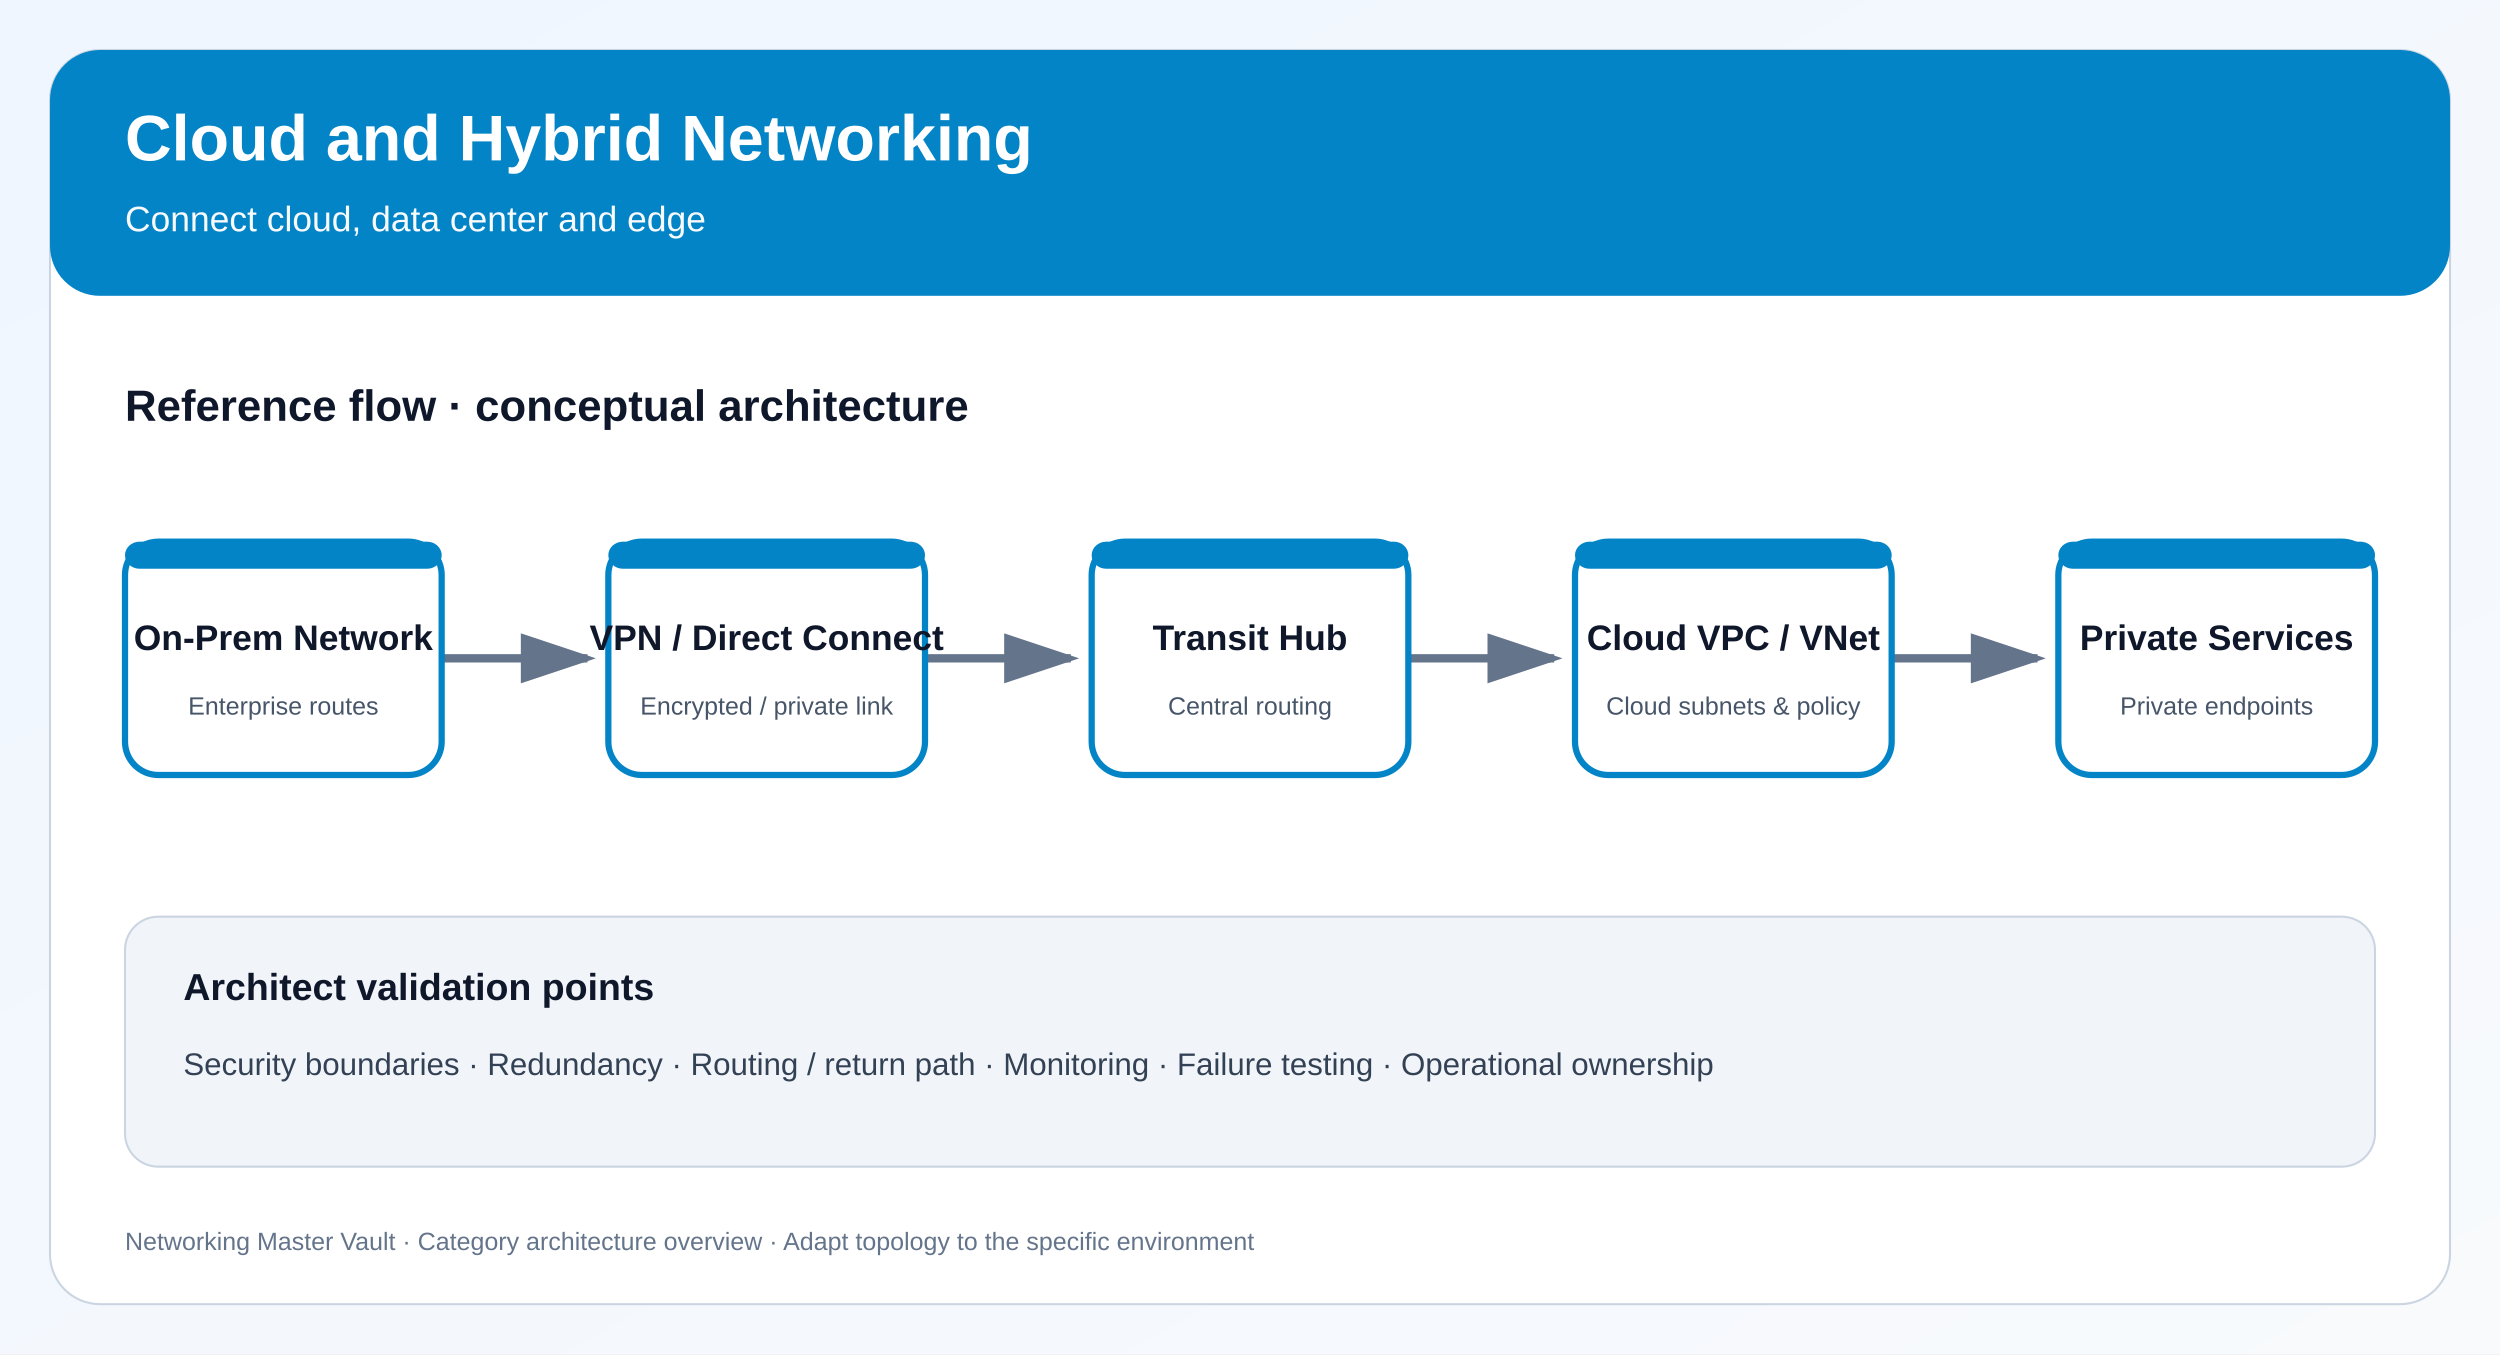
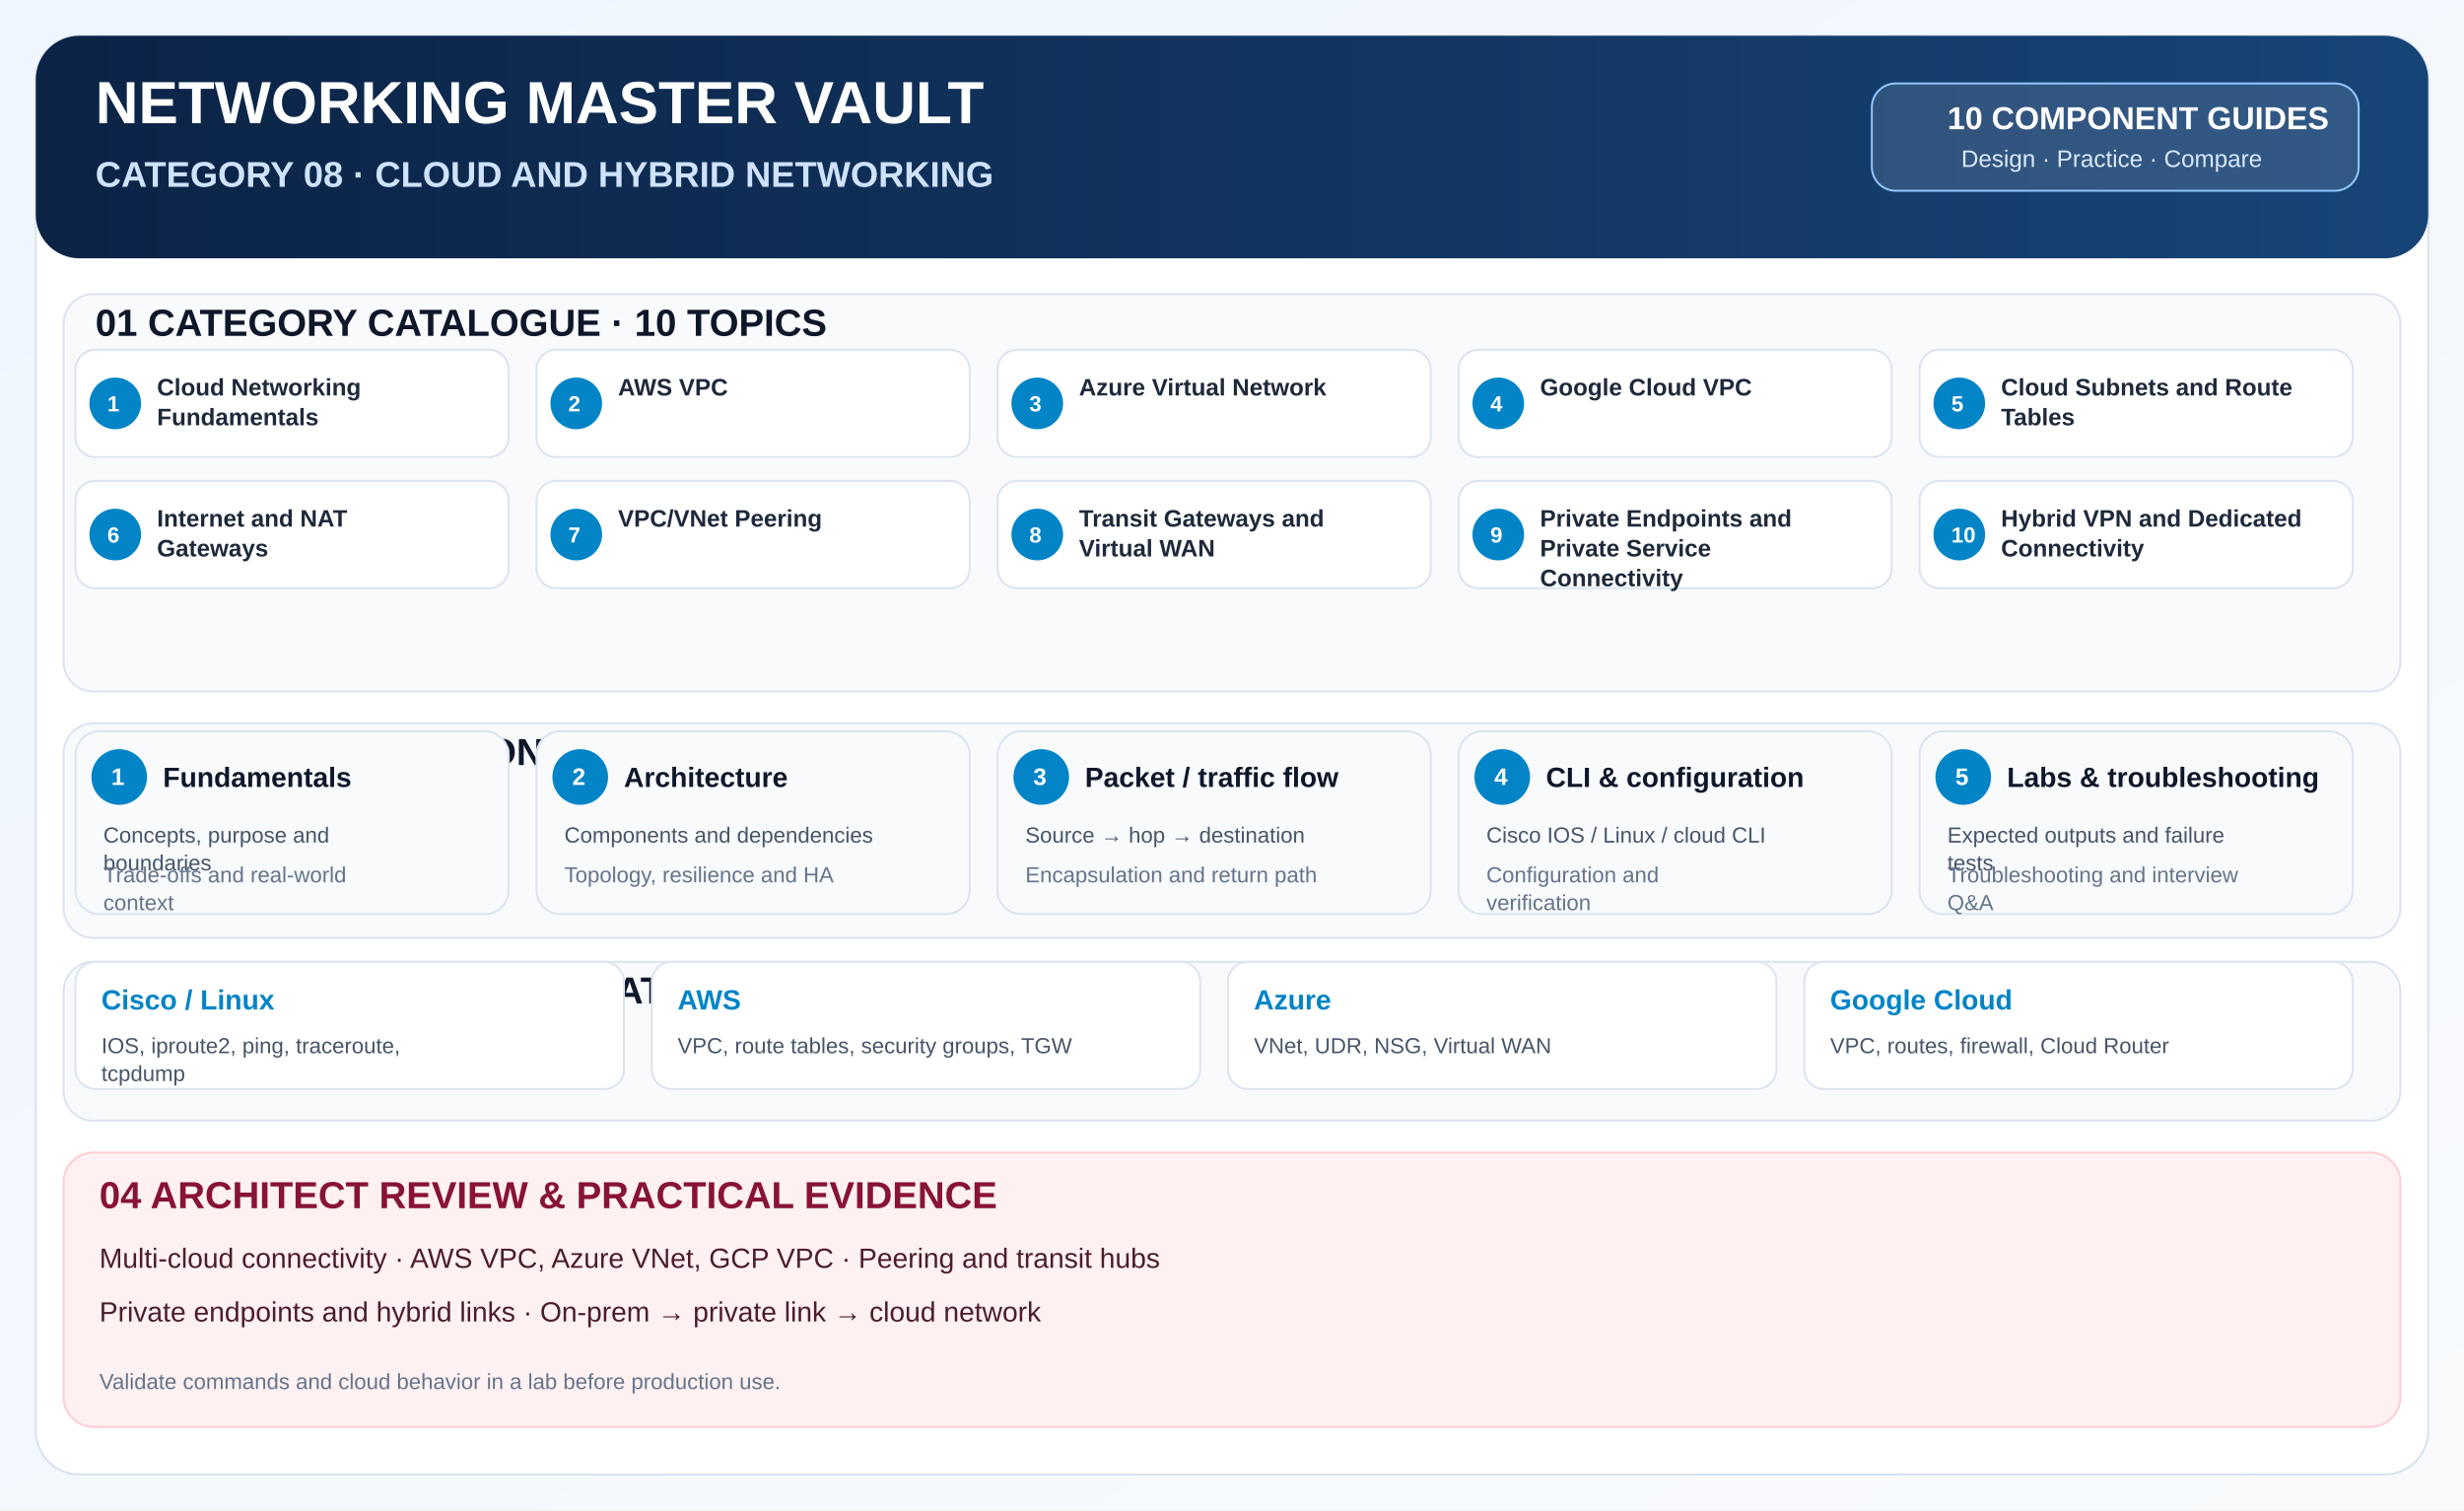
- <svg xmlns="http://www.w3.org/2000/svg" width="1200" height="650" viewBox="0 0 1200 650">
+ <svg xmlns="http://www.w3.org/2000/svg" width="1240" height="760" viewBox="0 0 1240 760">
  <defs>
-     <linearGradient id="bg" x1="0" y1="0" x2="1" y2="1">
+     <linearGradient id="head" x1="0" y1="0" x2="1" y2="0">
+       <stop stop-color="#0b2345" />
+       <stop offset="1" stop-color="#174477" />
+     </linearGradient>
+     <linearGradient id="wash" x1="0" y1="0" x2="1" y2="1">
      <stop stop-color="#eff6ff" />
      <stop offset="1" stop-color="#f8fafc" />
    </linearGradient>
-     <marker id="arrow" markerWidth="10" markerHeight="10" refX="8" refY="3" orient="auto">
-       <path d="M0,0 L0,6 L9,3 z" fill="#64748b" />
-     </marker>
  </defs>
-   <rect width="1200" height="650" fill="url(#bg)" />
-   <rect x="24" y="24" width="1152" height="602" rx="24" fill="#fff" stroke="#cbd5e1" />
-   <rect x="24" y="24" width="1152" height="118" rx="24" fill="#0284c7" />
-   <text x="60" y="77" font-family="Arial,sans-serif" font-size="31" font-weight="700" fill="#fff">Cloud and Hybrid Networking</text>
-   <text x="60" y="111" font-family="Arial,sans-serif" font-size="17" fill="#f8fafc">Connect cloud, data center and edge</text>
-   <text x="60" y="202" font-family="Arial,sans-serif" font-size="21" font-weight="700" fill="#0f172a">Reference flow · conceptual architecture</text>
-   <path d="M 212 316 H 282" stroke="#64748b" stroke-width="4" fill="none" marker-end="url(#arrow)" />
-   <path d="M 444 316 H 514" stroke="#64748b" stroke-width="4" fill="none" marker-end="url(#arrow)" />
-   <path d="M 676 316 H 746" stroke="#64748b" stroke-width="4" fill="none" marker-end="url(#arrow)" />
-   <path d="M 908 316 H 978" stroke="#64748b" stroke-width="4" fill="none" marker-end="url(#arrow)" />
-   <rect x="60" y="260" width="152" height="112" rx="16" fill="#ffffff" stroke="#0284c7" stroke-width="3" />
-   <rect x="60" y="260" width="152" height="13" rx="7" fill="#0284c7" />
-   <text x="136" y="312" text-anchor="middle" font-family="Arial,sans-serif" font-size="17" font-weight="700" fill="#0f172a">On-Prem Network</text>
-   <text x="136" y="343" text-anchor="middle" font-family="Arial,sans-serif" font-size="12" fill="#475569">Enterprise routes</text>
-   <rect x="292" y="260" width="152" height="112" rx="16" fill="#ffffff" stroke="#0284c7" stroke-width="3" />
-   <rect x="292" y="260" width="152" height="13" rx="7" fill="#0284c7" />
-   <text x="368" y="312" text-anchor="middle" font-family="Arial,sans-serif" font-size="17" font-weight="700" fill="#0f172a">VPN / Direct Connect</text>
-   <text x="368" y="343" text-anchor="middle" font-family="Arial,sans-serif" font-size="12" fill="#475569">Encrypted / private link</text>
-   <rect x="524" y="260" width="152" height="112" rx="16" fill="#ffffff" stroke="#0284c7" stroke-width="3" />
-   <rect x="524" y="260" width="152" height="13" rx="7" fill="#0284c7" />
-   <text x="600" y="312" text-anchor="middle" font-family="Arial,sans-serif" font-size="17" font-weight="700" fill="#0f172a">Transit Hub</text>
-   <text x="600" y="343" text-anchor="middle" font-family="Arial,sans-serif" font-size="12" fill="#475569">Central routing</text>
-   <rect x="756" y="260" width="152" height="112" rx="16" fill="#ffffff" stroke="#0284c7" stroke-width="3" />
-   <rect x="756" y="260" width="152" height="13" rx="7" fill="#0284c7" />
-   <text x="832" y="312" text-anchor="middle" font-family="Arial,sans-serif" font-size="17" font-weight="700" fill="#0f172a">Cloud VPC / VNet</text>
-   <text x="832" y="343" text-anchor="middle" font-family="Arial,sans-serif" font-size="12" fill="#475569">Cloud subnets &amp; policy</text>
-   <rect x="988" y="260" width="152" height="112" rx="16" fill="#ffffff" stroke="#0284c7" stroke-width="3" />
-   <rect x="988" y="260" width="152" height="13" rx="7" fill="#0284c7" />
-   <text x="1064" y="312" text-anchor="middle" font-family="Arial,sans-serif" font-size="17" font-weight="700" fill="#0f172a">Private Services</text>
-   <text x="1064" y="343" text-anchor="middle" font-family="Arial,sans-serif" font-size="12" fill="#475569">Private endpoints</text>
-   <rect x="60" y="440" width="1080" height="120" rx="16" fill="#f1f5f9" stroke="#cbd5e1" />
-   <text x="88" y="480" font-family="Arial,sans-serif" font-size="18" font-weight="700" fill="#0f172a">Architect validation points</text>
-   <text x="88" y="516" font-family="Arial,sans-serif" font-size="15" fill="#334155">Security boundaries · Redundancy · Routing / return path · Monitoring · Failure testing · Operational ownership</text>
-   <text x="60" y="600" font-family="Arial,sans-serif" font-size="12" fill="#64748b">Networking Master Vault · Category architecture overview · Adapt topology to the specific environment</text>
+   <rect width="1240" height="760" fill="url(#wash)" />
+   <rect x="18" y="18" width="1204" height="724" rx="22" fill="#fff" stroke="#d8e2ef" />
+   <rect x="18" y="18" width="1204" height="112" rx="22" fill="url(#head)" />
+   <text x="48" y="62" font-family="Arial,sans-serif" font-size="30" fill="#fff" font-weight="700">NETWORKING MASTER VAULT</text>
+   <text x="48" y="94" font-family="Arial,sans-serif" font-size="18" fill="#cfe3ff" font-weight="600">CATEGORY 08 · CLOUD AND HYBRID NETWORKING</text>
+   <rect x="942" y="42" width="245" height="54" rx="12" fill="#fff" fill-opacity=".12" stroke="#93c5fd" />
+   <text x="980" y="65" font-family="Arial,sans-serif" font-size="16" fill="#fff" font-weight="700">10 COMPONENT GUIDES</text>
+   <text x="987" y="84" font-family="Arial,sans-serif" font-size="12" fill="#dbeafe" font-weight="400">Design · Practice · Compare</text>
+   <rect x="32" y="148" width="1176" height="200" rx="15" fill="#f8fafc" stroke="#dbe4ef" />
+   <text x="48" y="169" font-family="Arial,sans-serif" font-size="19" fill="#0f172a" font-weight="700">01  CATEGORY CATALOGUE · 10 TOPICS</text>
+   <rect x="38" y="176" width="218" height="54" rx="10" fill="#fff" stroke="#dbe4ef" />
+   <circle cx="58" cy="203" r="13" fill="#0284c7" />
+   <text x="54" y="207" font-family="Arial,sans-serif" font-size="11" fill="#fff" font-weight="700">1</text>
+   <text x="79" y="199" font-family="Arial,sans-serif" font-size="12" fill="#1e293b" font-weight="600">Cloud Networking</text>
+   <text x="79" y="214" font-family="Arial,sans-serif" font-size="12" fill="#1e293b" font-weight="600">Fundamentals</text>
+   <rect x="270" y="176" width="218" height="54" rx="10" fill="#fff" stroke="#dbe4ef" />
+   <circle cx="290" cy="203" r="13" fill="#0284c7" />
+   <text x="286" y="207" font-family="Arial,sans-serif" font-size="11" fill="#fff" font-weight="700">2</text>
+   <text x="311" y="199" font-family="Arial,sans-serif" font-size="12" fill="#1e293b" font-weight="600">AWS VPC</text>
+   <rect x="502" y="176" width="218" height="54" rx="10" fill="#fff" stroke="#dbe4ef" />
+   <circle cx="522" cy="203" r="13" fill="#0284c7" />
+   <text x="518" y="207" font-family="Arial,sans-serif" font-size="11" fill="#fff" font-weight="700">3</text>
+   <text x="543" y="199" font-family="Arial,sans-serif" font-size="12" fill="#1e293b" font-weight="600">Azure Virtual Network</text>
+   <rect x="734" y="176" width="218" height="54" rx="10" fill="#fff" stroke="#dbe4ef" />
+   <circle cx="754" cy="203" r="13" fill="#0284c7" />
+   <text x="750" y="207" font-family="Arial,sans-serif" font-size="11" fill="#fff" font-weight="700">4</text>
+   <text x="775" y="199" font-family="Arial,sans-serif" font-size="12" fill="#1e293b" font-weight="600">Google Cloud VPC</text>
+   <rect x="966" y="176" width="218" height="54" rx="10" fill="#fff" stroke="#dbe4ef" />
+   <circle cx="986" cy="203" r="13" fill="#0284c7" />
+   <text x="982" y="207" font-family="Arial,sans-serif" font-size="11" fill="#fff" font-weight="700">5</text>
+   <text x="1007" y="199" font-family="Arial,sans-serif" font-size="12" fill="#1e293b" font-weight="600">Cloud Subnets and Route</text>
+   <text x="1007" y="214" font-family="Arial,sans-serif" font-size="12" fill="#1e293b" font-weight="600">Tables</text>
+   <rect x="38" y="242" width="218" height="54" rx="10" fill="#fff" stroke="#dbe4ef" />
+   <circle cx="58" cy="269" r="13" fill="#0284c7" />
+   <text x="54" y="273" font-family="Arial,sans-serif" font-size="11" fill="#fff" font-weight="700">6</text>
+   <text x="79" y="265" font-family="Arial,sans-serif" font-size="12" fill="#1e293b" font-weight="600">Internet and NAT</text>
+   <text x="79" y="280" font-family="Arial,sans-serif" font-size="12" fill="#1e293b" font-weight="600">Gateways</text>
+   <rect x="270" y="242" width="218" height="54" rx="10" fill="#fff" stroke="#dbe4ef" />
+   <circle cx="290" cy="269" r="13" fill="#0284c7" />
+   <text x="286" y="273" font-family="Arial,sans-serif" font-size="11" fill="#fff" font-weight="700">7</text>
+   <text x="311" y="265" font-family="Arial,sans-serif" font-size="12" fill="#1e293b" font-weight="600">VPC/VNet Peering</text>
+   <rect x="502" y="242" width="218" height="54" rx="10" fill="#fff" stroke="#dbe4ef" />
+   <circle cx="522" cy="269" r="13" fill="#0284c7" />
+   <text x="518" y="273" font-family="Arial,sans-serif" font-size="11" fill="#fff" font-weight="700">8</text>
+   <text x="543" y="265" font-family="Arial,sans-serif" font-size="12" fill="#1e293b" font-weight="600">Transit Gateways and</text>
+   <text x="543" y="280" font-family="Arial,sans-serif" font-size="12" fill="#1e293b" font-weight="600">Virtual WAN</text>
+   <rect x="734" y="242" width="218" height="54" rx="10" fill="#fff" stroke="#dbe4ef" />
+   <circle cx="754" cy="269" r="13" fill="#0284c7" />
+   <text x="750" y="273" font-family="Arial,sans-serif" font-size="11" fill="#fff" font-weight="700">9</text>
+   <text x="775" y="265" font-family="Arial,sans-serif" font-size="12" fill="#1e293b" font-weight="600">Private Endpoints and</text>
+   <text x="775" y="280" font-family="Arial,sans-serif" font-size="12" fill="#1e293b" font-weight="600">Private Service</text>
+   <text x="775" y="295" font-family="Arial,sans-serif" font-size="12" fill="#1e293b" font-weight="600">Connectivity</text>
+   <rect x="966" y="242" width="218" height="54" rx="10" fill="#fff" stroke="#dbe4ef" />
+   <circle cx="986" cy="269" r="13" fill="#0284c7" />
+   <text x="982" y="273" font-family="Arial,sans-serif" font-size="11" fill="#fff" font-weight="700">10</text>
+   <text x="1007" y="265" font-family="Arial,sans-serif" font-size="12" fill="#1e293b" font-weight="600">Hybrid VPN and Dedicated</text>
+   <text x="1007" y="280" font-family="Arial,sans-serif" font-size="12" fill="#1e293b" font-weight="600">Connectivity</text>
+   <rect x="32" y="364" width="1176" height="108" rx="15" fill="#f8fafc" stroke="#dbe4ef" />
+   <text x="48" y="385" font-family="Arial,sans-serif" font-size="19" fill="#0f172a" font-weight="700">02  INDIVIDUAL COMPONENT GUIDE STANDARD</text>
+   <rect x="38" y="368" width="218" height="92" rx="12" fill="#f8fafc" stroke="#dbe4ef" />
+   <circle cx="60" cy="391" r="14" fill="#0284c7" />
+   <text x="56" y="395" font-family="Arial,sans-serif" font-size="12" fill="#fff" font-weight="700">1</text>
+   <text x="82" y="396" font-family="Arial,sans-serif" font-size="14" fill="#0f172a" font-weight="700">Fundamentals</text>
+   <text x="52" y="424" font-family="Arial,sans-serif" font-size="11" fill="#475569" font-weight="400">Concepts, purpose and</text>
+   <text x="52" y="438" font-family="Arial,sans-serif" font-size="11" fill="#475569" font-weight="400">boundaries</text>
+   <text x="52" y="444" font-family="Arial,sans-serif" font-size="11" fill="#64748b" font-weight="400">Trade-offs and real-world</text>
+   <text x="52" y="458" font-family="Arial,sans-serif" font-size="11" fill="#64748b" font-weight="400">context</text>
+   <rect x="270" y="368" width="218" height="92" rx="12" fill="#f8fafc" stroke="#dbe4ef" />
+   <circle cx="292" cy="391" r="14" fill="#0284c7" />
+   <text x="288" y="395" font-family="Arial,sans-serif" font-size="12" fill="#fff" font-weight="700">2</text>
+   <text x="314" y="396" font-family="Arial,sans-serif" font-size="14" fill="#0f172a" font-weight="700">Architecture</text>
+   <text x="284" y="424" font-family="Arial,sans-serif" font-size="11" fill="#475569" font-weight="400">Components and dependencies</text>
+   <text x="284" y="444" font-family="Arial,sans-serif" font-size="11" fill="#64748b" font-weight="400">Topology, resilience and HA</text>
+   <rect x="502" y="368" width="218" height="92" rx="12" fill="#f8fafc" stroke="#dbe4ef" />
+   <circle cx="524" cy="391" r="14" fill="#0284c7" />
+   <text x="520" y="395" font-family="Arial,sans-serif" font-size="12" fill="#fff" font-weight="700">3</text>
+   <text x="546" y="396" font-family="Arial,sans-serif" font-size="14" fill="#0f172a" font-weight="700">Packet / traffic flow</text>
+   <text x="516" y="424" font-family="Arial,sans-serif" font-size="11" fill="#475569" font-weight="400">Source → hop → destination</text>
+   <text x="516" y="444" font-family="Arial,sans-serif" font-size="11" fill="#64748b" font-weight="400">Encapsulation and return path</text>
+   <rect x="734" y="368" width="218" height="92" rx="12" fill="#f8fafc" stroke="#dbe4ef" />
+   <circle cx="756" cy="391" r="14" fill="#0284c7" />
+   <text x="752" y="395" font-family="Arial,sans-serif" font-size="12" fill="#fff" font-weight="700">4</text>
+   <text x="778" y="396" font-family="Arial,sans-serif" font-size="14" fill="#0f172a" font-weight="700">CLI &amp; configuration</text>
+   <text x="748" y="424" font-family="Arial,sans-serif" font-size="11" fill="#475569" font-weight="400">Cisco IOS / Linux / cloud CLI</text>
+   <text x="748" y="444" font-family="Arial,sans-serif" font-size="11" fill="#64748b" font-weight="400">Configuration and</text>
+   <text x="748" y="458" font-family="Arial,sans-serif" font-size="11" fill="#64748b" font-weight="400">verification</text>
+   <rect x="966" y="368" width="218" height="92" rx="12" fill="#f8fafc" stroke="#dbe4ef" />
+   <circle cx="988" cy="391" r="14" fill="#0284c7" />
+   <text x="984" y="395" font-family="Arial,sans-serif" font-size="12" fill="#fff" font-weight="700">5</text>
+   <text x="1010" y="396" font-family="Arial,sans-serif" font-size="14" fill="#0f172a" font-weight="700">Labs &amp; troubleshooting</text>
+   <text x="980" y="424" font-family="Arial,sans-serif" font-size="11" fill="#475569" font-weight="400">Expected outputs and failure</text>
+   <text x="980" y="438" font-family="Arial,sans-serif" font-size="11" fill="#475569" font-weight="400">tests</text>
+   <text x="980" y="444" font-family="Arial,sans-serif" font-size="11" fill="#64748b" font-weight="400">Troubleshooting and interview</text>
+   <text x="980" y="458" font-family="Arial,sans-serif" font-size="11" fill="#64748b" font-weight="400">Q&amp;A</text>
+   <rect x="32" y="484" width="1176" height="80" rx="15" fill="#f8fafc" stroke="#dbe4ef" />
+   <text x="48" y="505" font-family="Arial,sans-serif" font-size="19" fill="#0f172a" font-weight="700">03  CLI + CLOUD IMPLEMENTATION COMPARISON</text>
+   <rect x="38" y="484" width="276" height="64" rx="10" fill="#fff" stroke="#dbe4ef" />
+   <text x="51" y="508" font-family="Arial,sans-serif" font-size="14" fill="#0284c7" font-weight="700">Cisco / Linux</text>
+   <text x="51" y="530" font-family="Arial,sans-serif" font-size="11" fill="#475569" font-weight="400">IOS, iproute2, ping, traceroute,</text>
+   <text x="51" y="544" font-family="Arial,sans-serif" font-size="11" fill="#475569" font-weight="400">tcpdump</text>
+   <rect x="328" y="484" width="276" height="64" rx="10" fill="#fff" stroke="#dbe4ef" />
+   <text x="341" y="508" font-family="Arial,sans-serif" font-size="14" fill="#0284c7" font-weight="700">AWS</text>
+   <text x="341" y="530" font-family="Arial,sans-serif" font-size="11" fill="#475569" font-weight="400">VPC, route tables, security groups, TGW</text>
+   <rect x="618" y="484" width="276" height="64" rx="10" fill="#fff" stroke="#dbe4ef" />
+   <text x="631" y="508" font-family="Arial,sans-serif" font-size="14" fill="#0284c7" font-weight="700">Azure</text>
+   <text x="631" y="530" font-family="Arial,sans-serif" font-size="11" fill="#475569" font-weight="400">VNet, UDR, NSG, Virtual WAN</text>
+   <rect x="908" y="484" width="276" height="64" rx="10" fill="#fff" stroke="#dbe4ef" />
+   <text x="921" y="508" font-family="Arial,sans-serif" font-size="14" fill="#0284c7" font-weight="700">Google Cloud</text>
+   <text x="921" y="530" font-family="Arial,sans-serif" font-size="11" fill="#475569" font-weight="400">VPC, routes, firewall, Cloud Router</text>
+   <rect x="32" y="580" width="1176" height="138" rx="15" fill="#fff1f2" stroke="#fecdd3" />
+   <text x="50" y="608" font-family="Arial,sans-serif" font-size="19" fill="#881337" font-weight="700">04  ARCHITECT REVIEW &amp; PRACTICAL EVIDENCE</text>
+   <text x="50" y="638" font-family="Arial,sans-serif" font-size="14" fill="#4c1d2b" font-weight="500">Multi-cloud connectivity · AWS VPC, Azure VNet, GCP VPC · Peering and transit hubs</text>
+   <text x="50" y="665" font-family="Arial,sans-serif" font-size="14" fill="#4c1d2b" font-weight="500">Private endpoints and hybrid links · On-prem → private link → cloud network</text>
+   <text x="50" y="699" font-family="Arial,sans-serif" font-size="11" fill="#64748b" font-weight="400">Validate commands and cloud behavior in a lab before production use.</text>
</svg>
